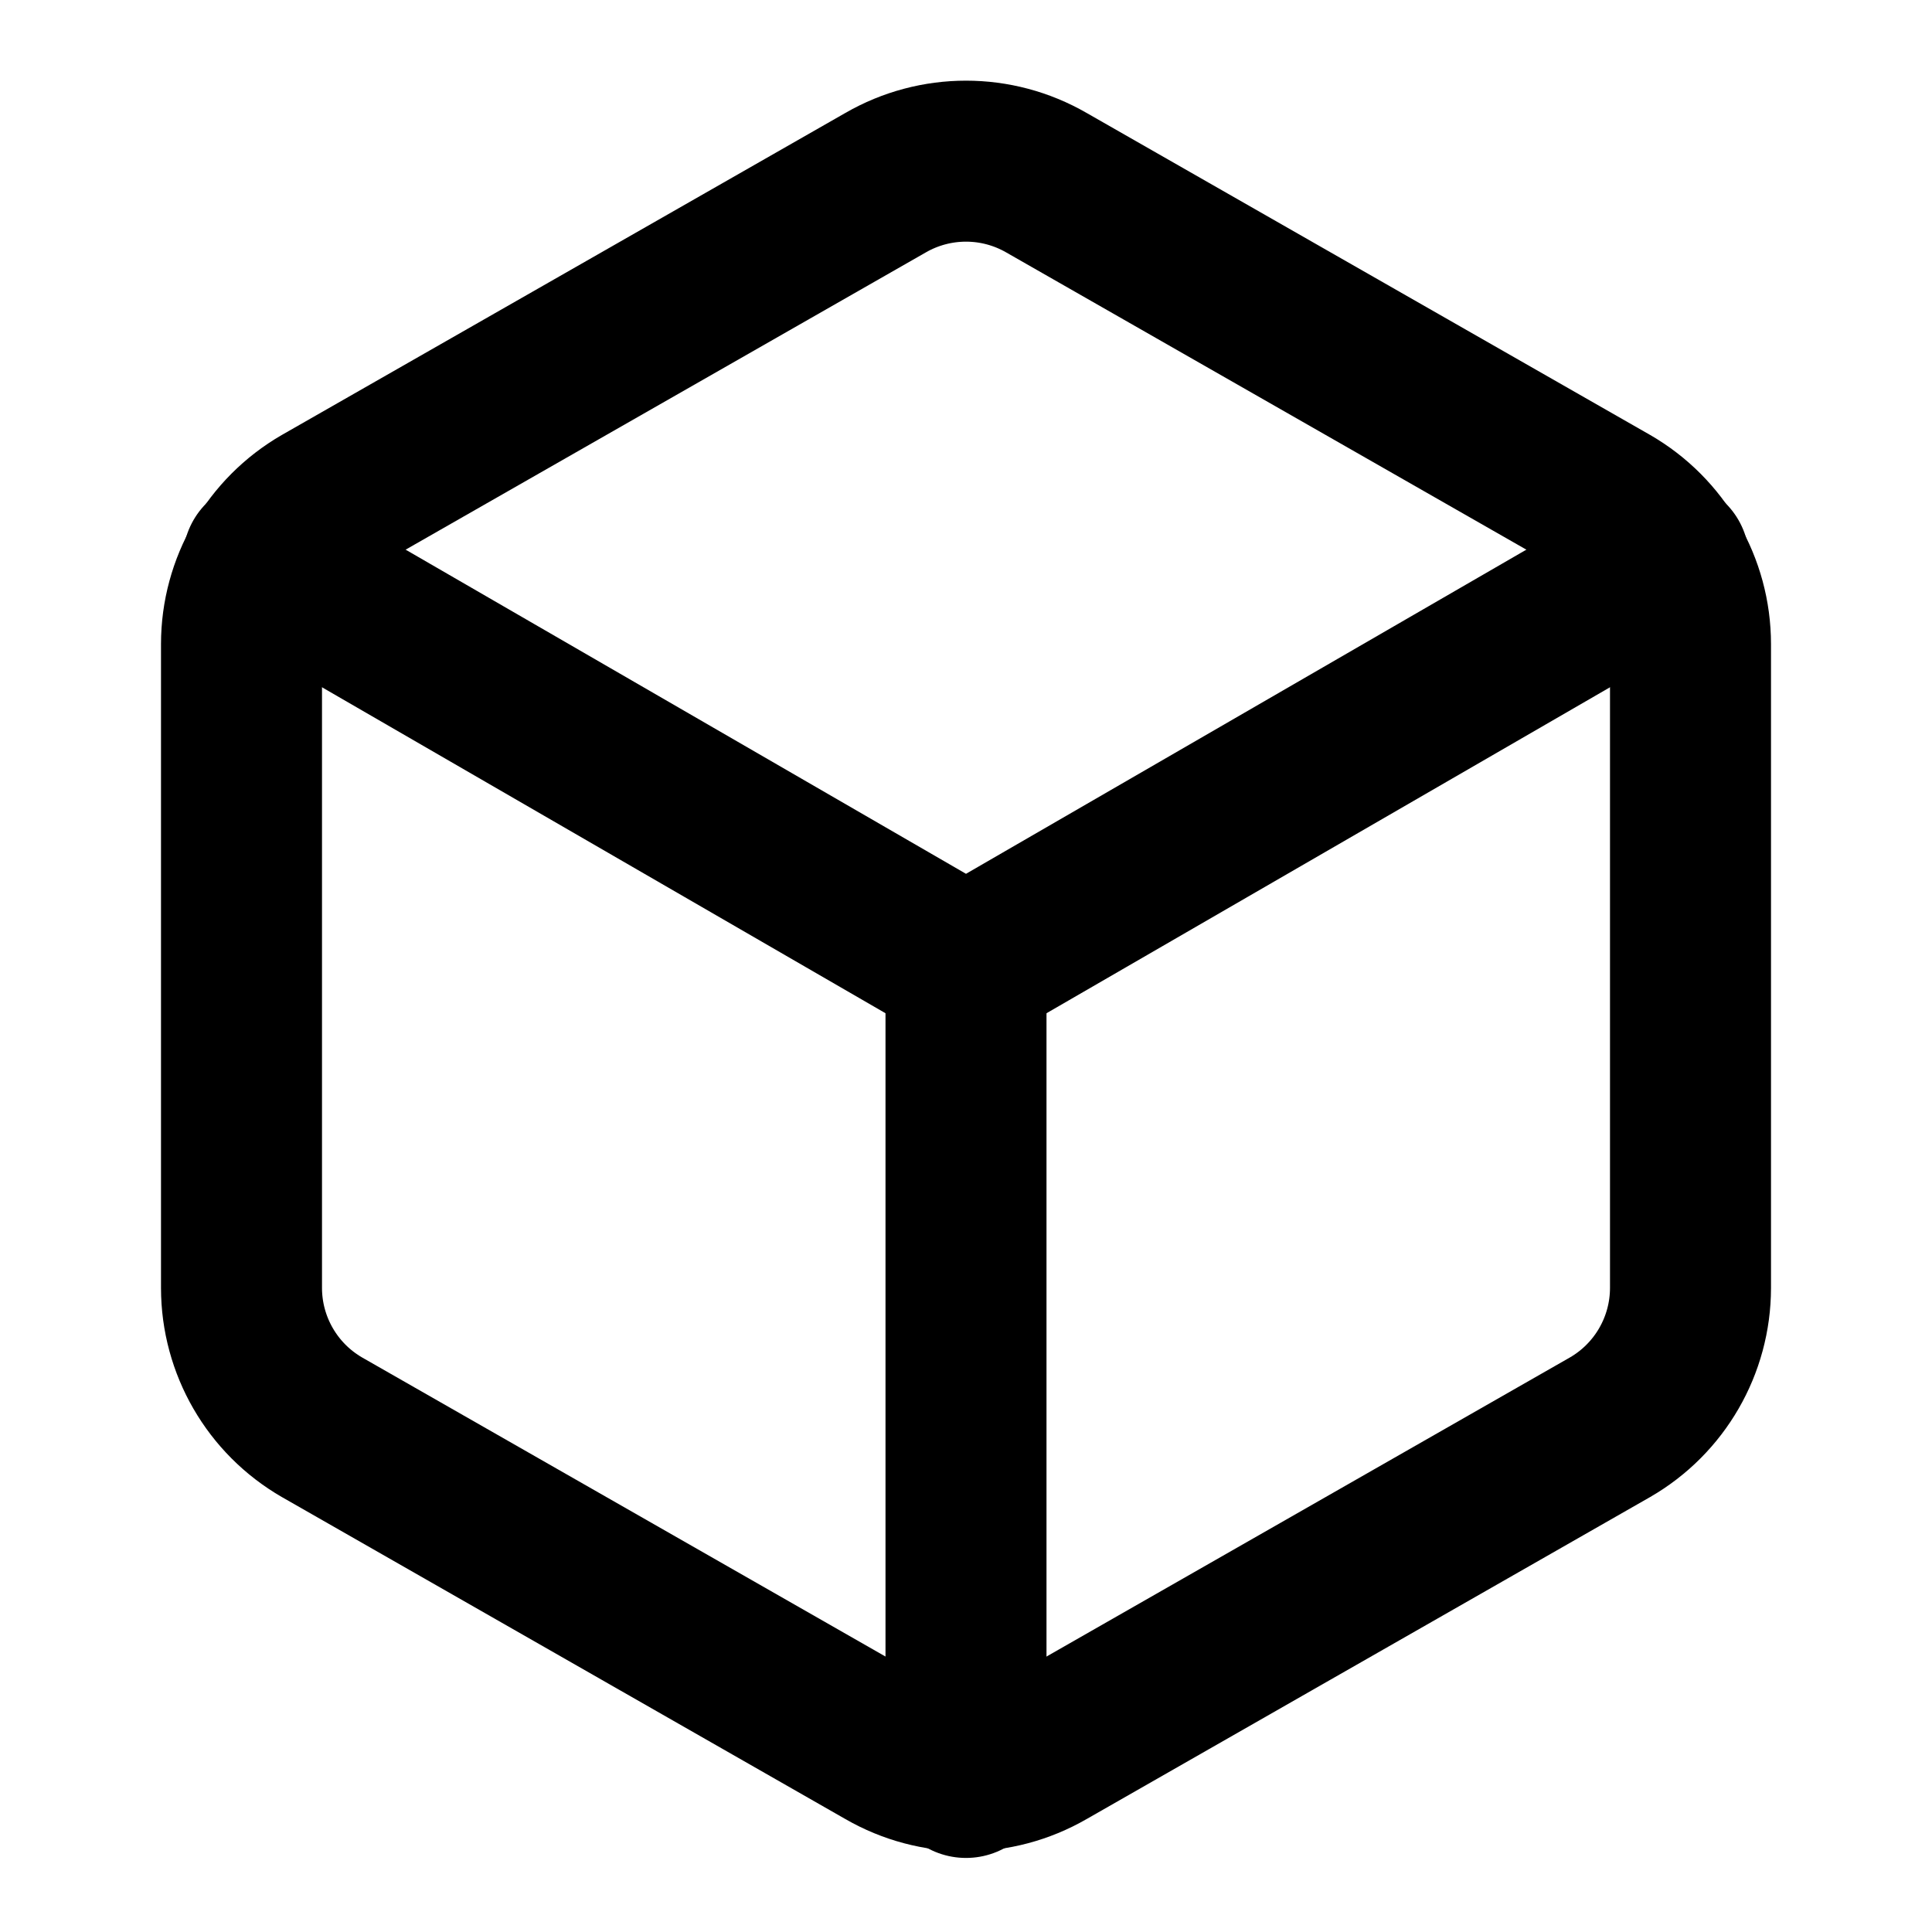
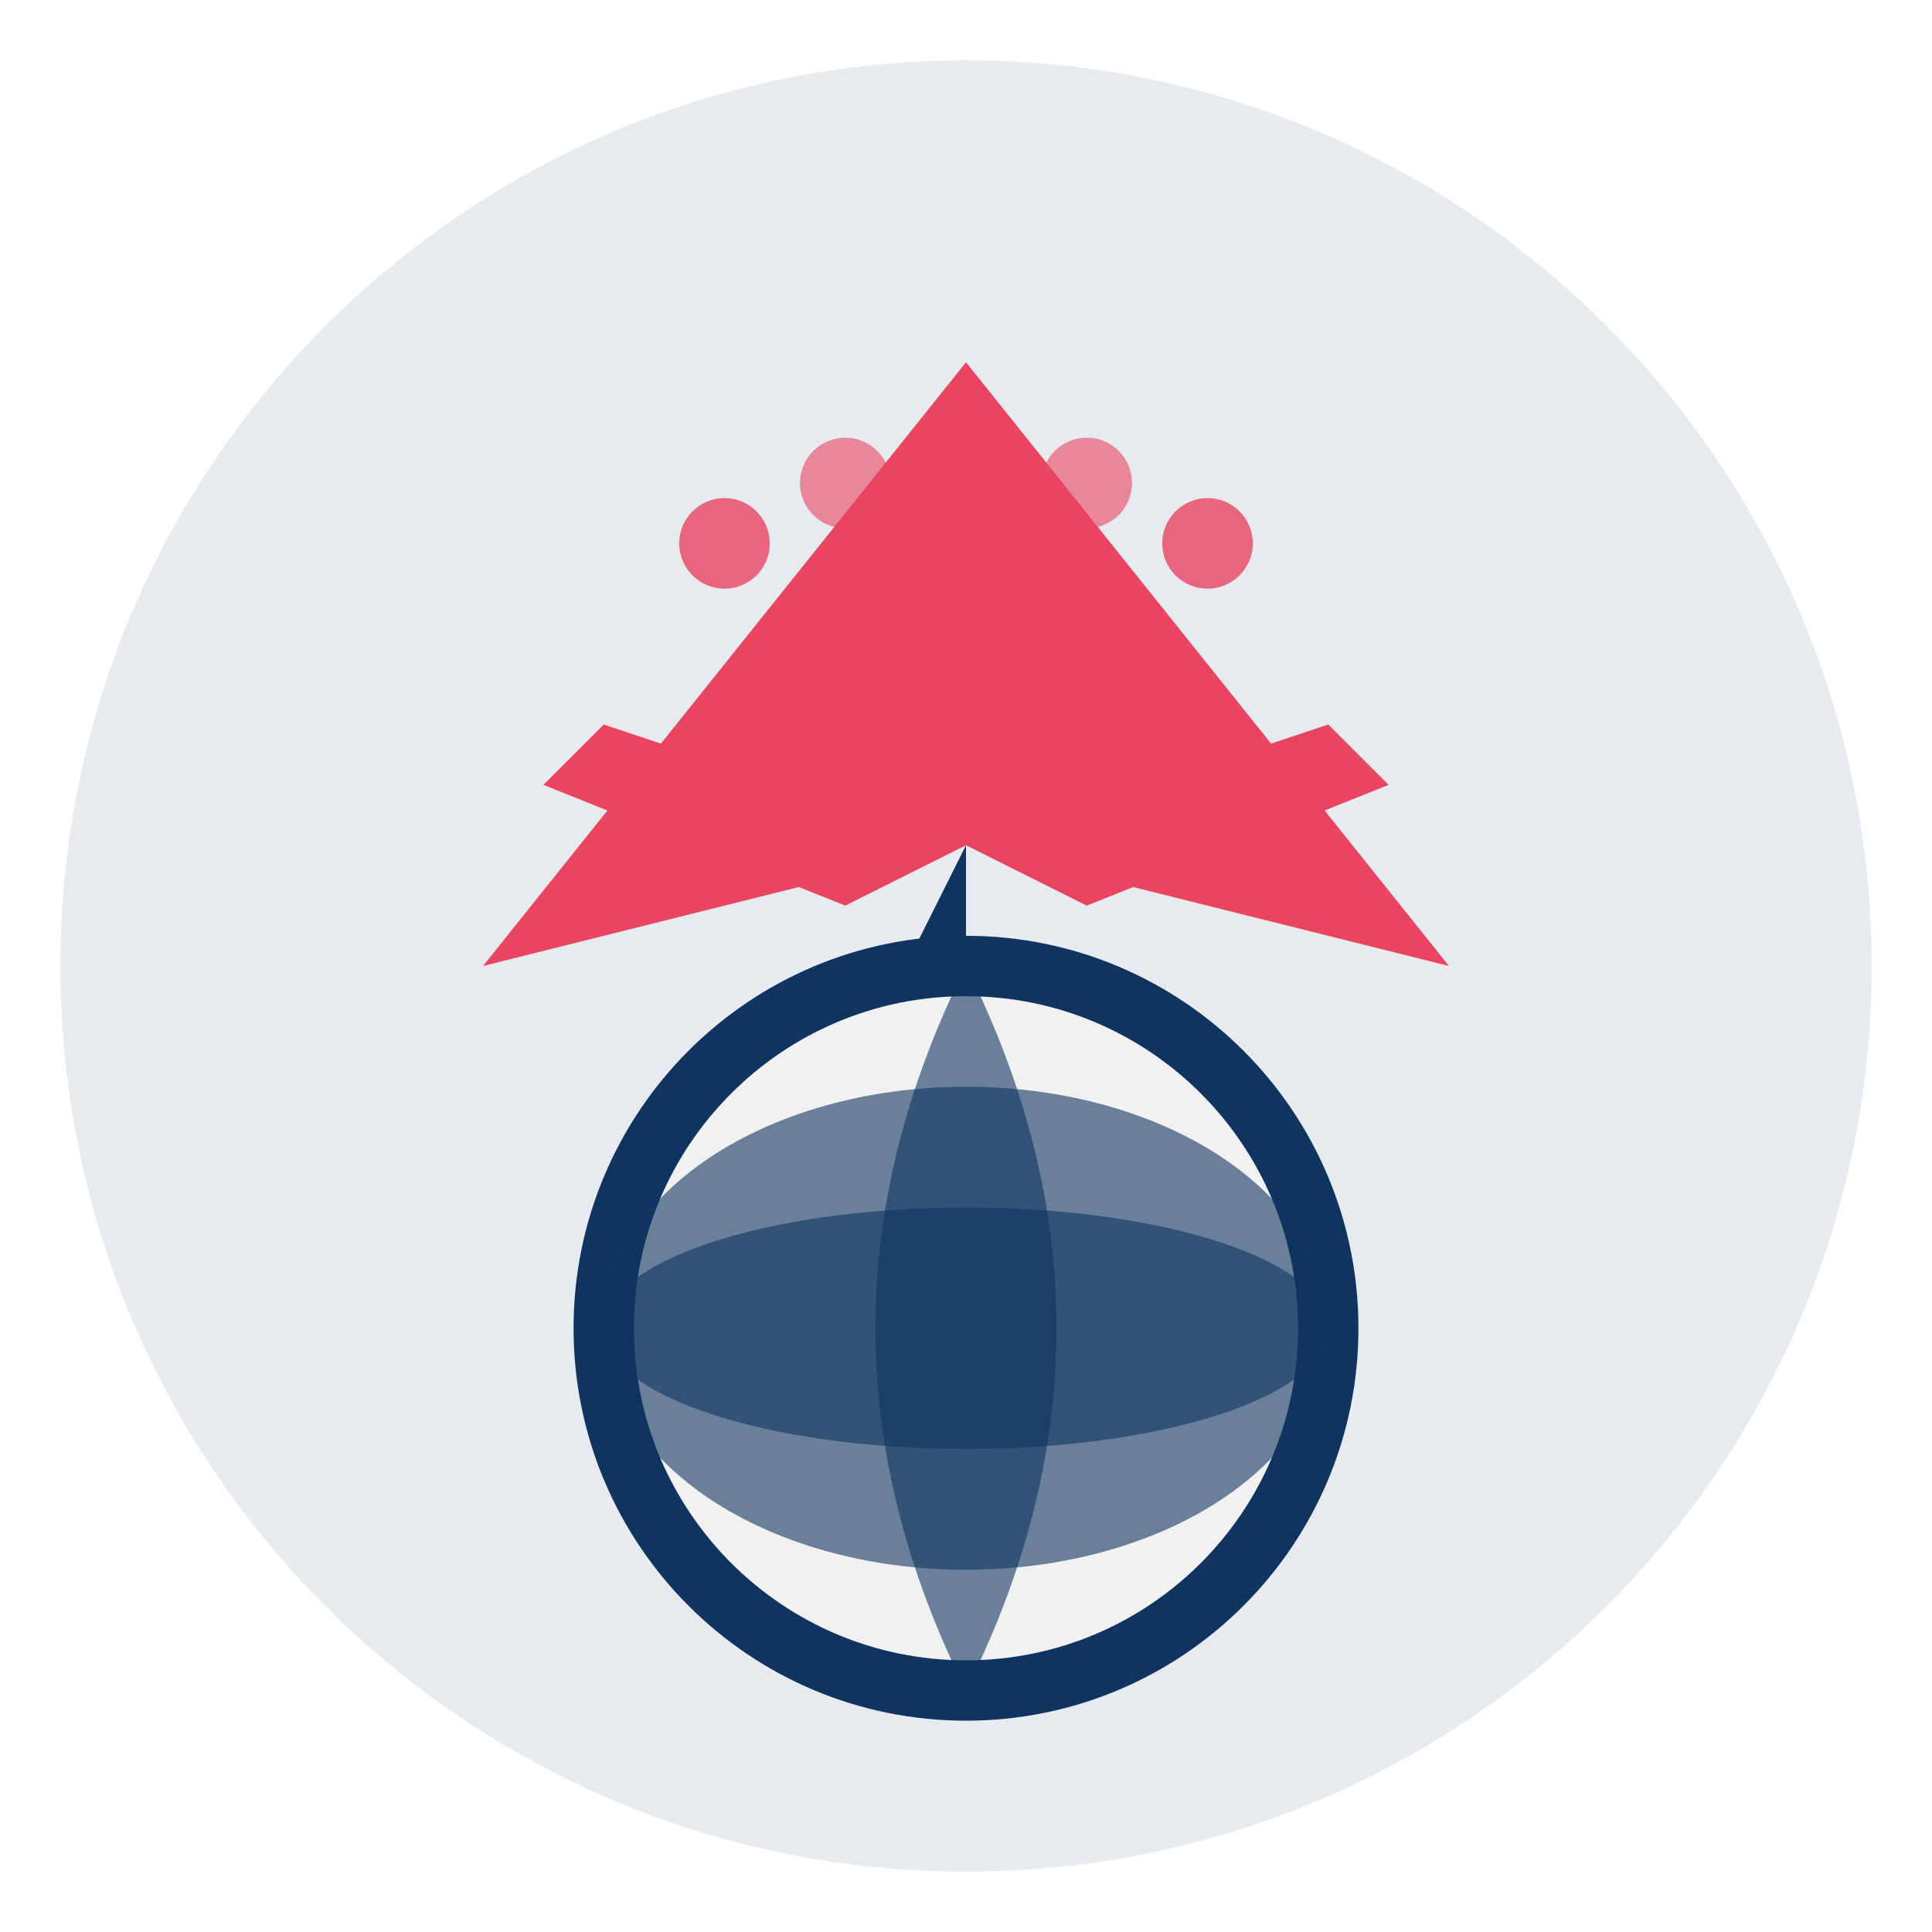
- <svg xmlns="http://www.w3.org/2000/svg" viewBox="0 0 24 24" fill="none" stroke="currentColor" stroke-width="2" stroke-linecap="round" stroke-linejoin="round">
-   <path d="M21 16V8a2 2 0 0 0-1-1.73l-7-4a2 2 0 0 0-2 0l-7 4A2 2 0 0 0 3 8v8a2 2 0 0 0 1 1.73l7 4a2 2 0 0 0 2 0l7-4A2 2 0 0 0 21 16z" />
-   <polyline points="3.27 6.96 12 12.01 20.73 6.96" />
-   <line x1="12" y1="22.08" x2="12" y2="12" />
+ <svg xmlns="http://www.w3.org/2000/svg" viewBox="0 0 64 64" width="64" height="64">
+   <defs>
+     <style>
+       .travel-primary { fill: #e94560; }
+       .travel-secondary { fill: #0f3460; }
+       .travel-accent { fill: #f1f1f1; }
+     </style>
+   </defs>
+   <circle cx="32" cy="32" r="30" class="travel-secondary" opacity="0.1" />
+   <path class="travel-primary" d="M32 12 L48 32 L32 28 L16 32 Z" />
+   <path class="travel-primary" d="M32 28 L20 24 L18 26 L28 30 Z" />
+   <path class="travel-primary" d="M32 28 L44 24 L46 26 L36 30 Z" />
+   <path class="travel-secondary" d="M32 28 L32 38 L28 36 L32 28 L36 36 Z" />
+   <circle cx="32" cy="44" r="12" class="travel-accent" fill="none" stroke-width="2" stroke="#0f3460" />
+   <ellipse cx="32" cy="44" rx="12" ry="4" class="travel-secondary" fill="none" stroke-width="1.5" opacity="0.6" />
+   <ellipse cx="32" cy="44" rx="12" ry="8" class="travel-secondary" fill="none" stroke-width="1.5" opacity="0.6" />
+   <path class="travel-secondary" d="M32 32 Q26 44 32 56 Q38 44 32 32" fill="none" stroke-width="1.5" opacity="0.6" />
+   <circle cx="24" cy="18" r="1.5" class="travel-primary" opacity="0.8" />
+   <circle cx="28" cy="16" r="1.5" class="travel-primary" opacity="0.6" />
+   <circle cx="36" cy="16" r="1.5" class="travel-primary" opacity="0.6" />
+   <circle cx="40" cy="18" r="1.5" class="travel-primary" opacity="0.8" />
</svg>
